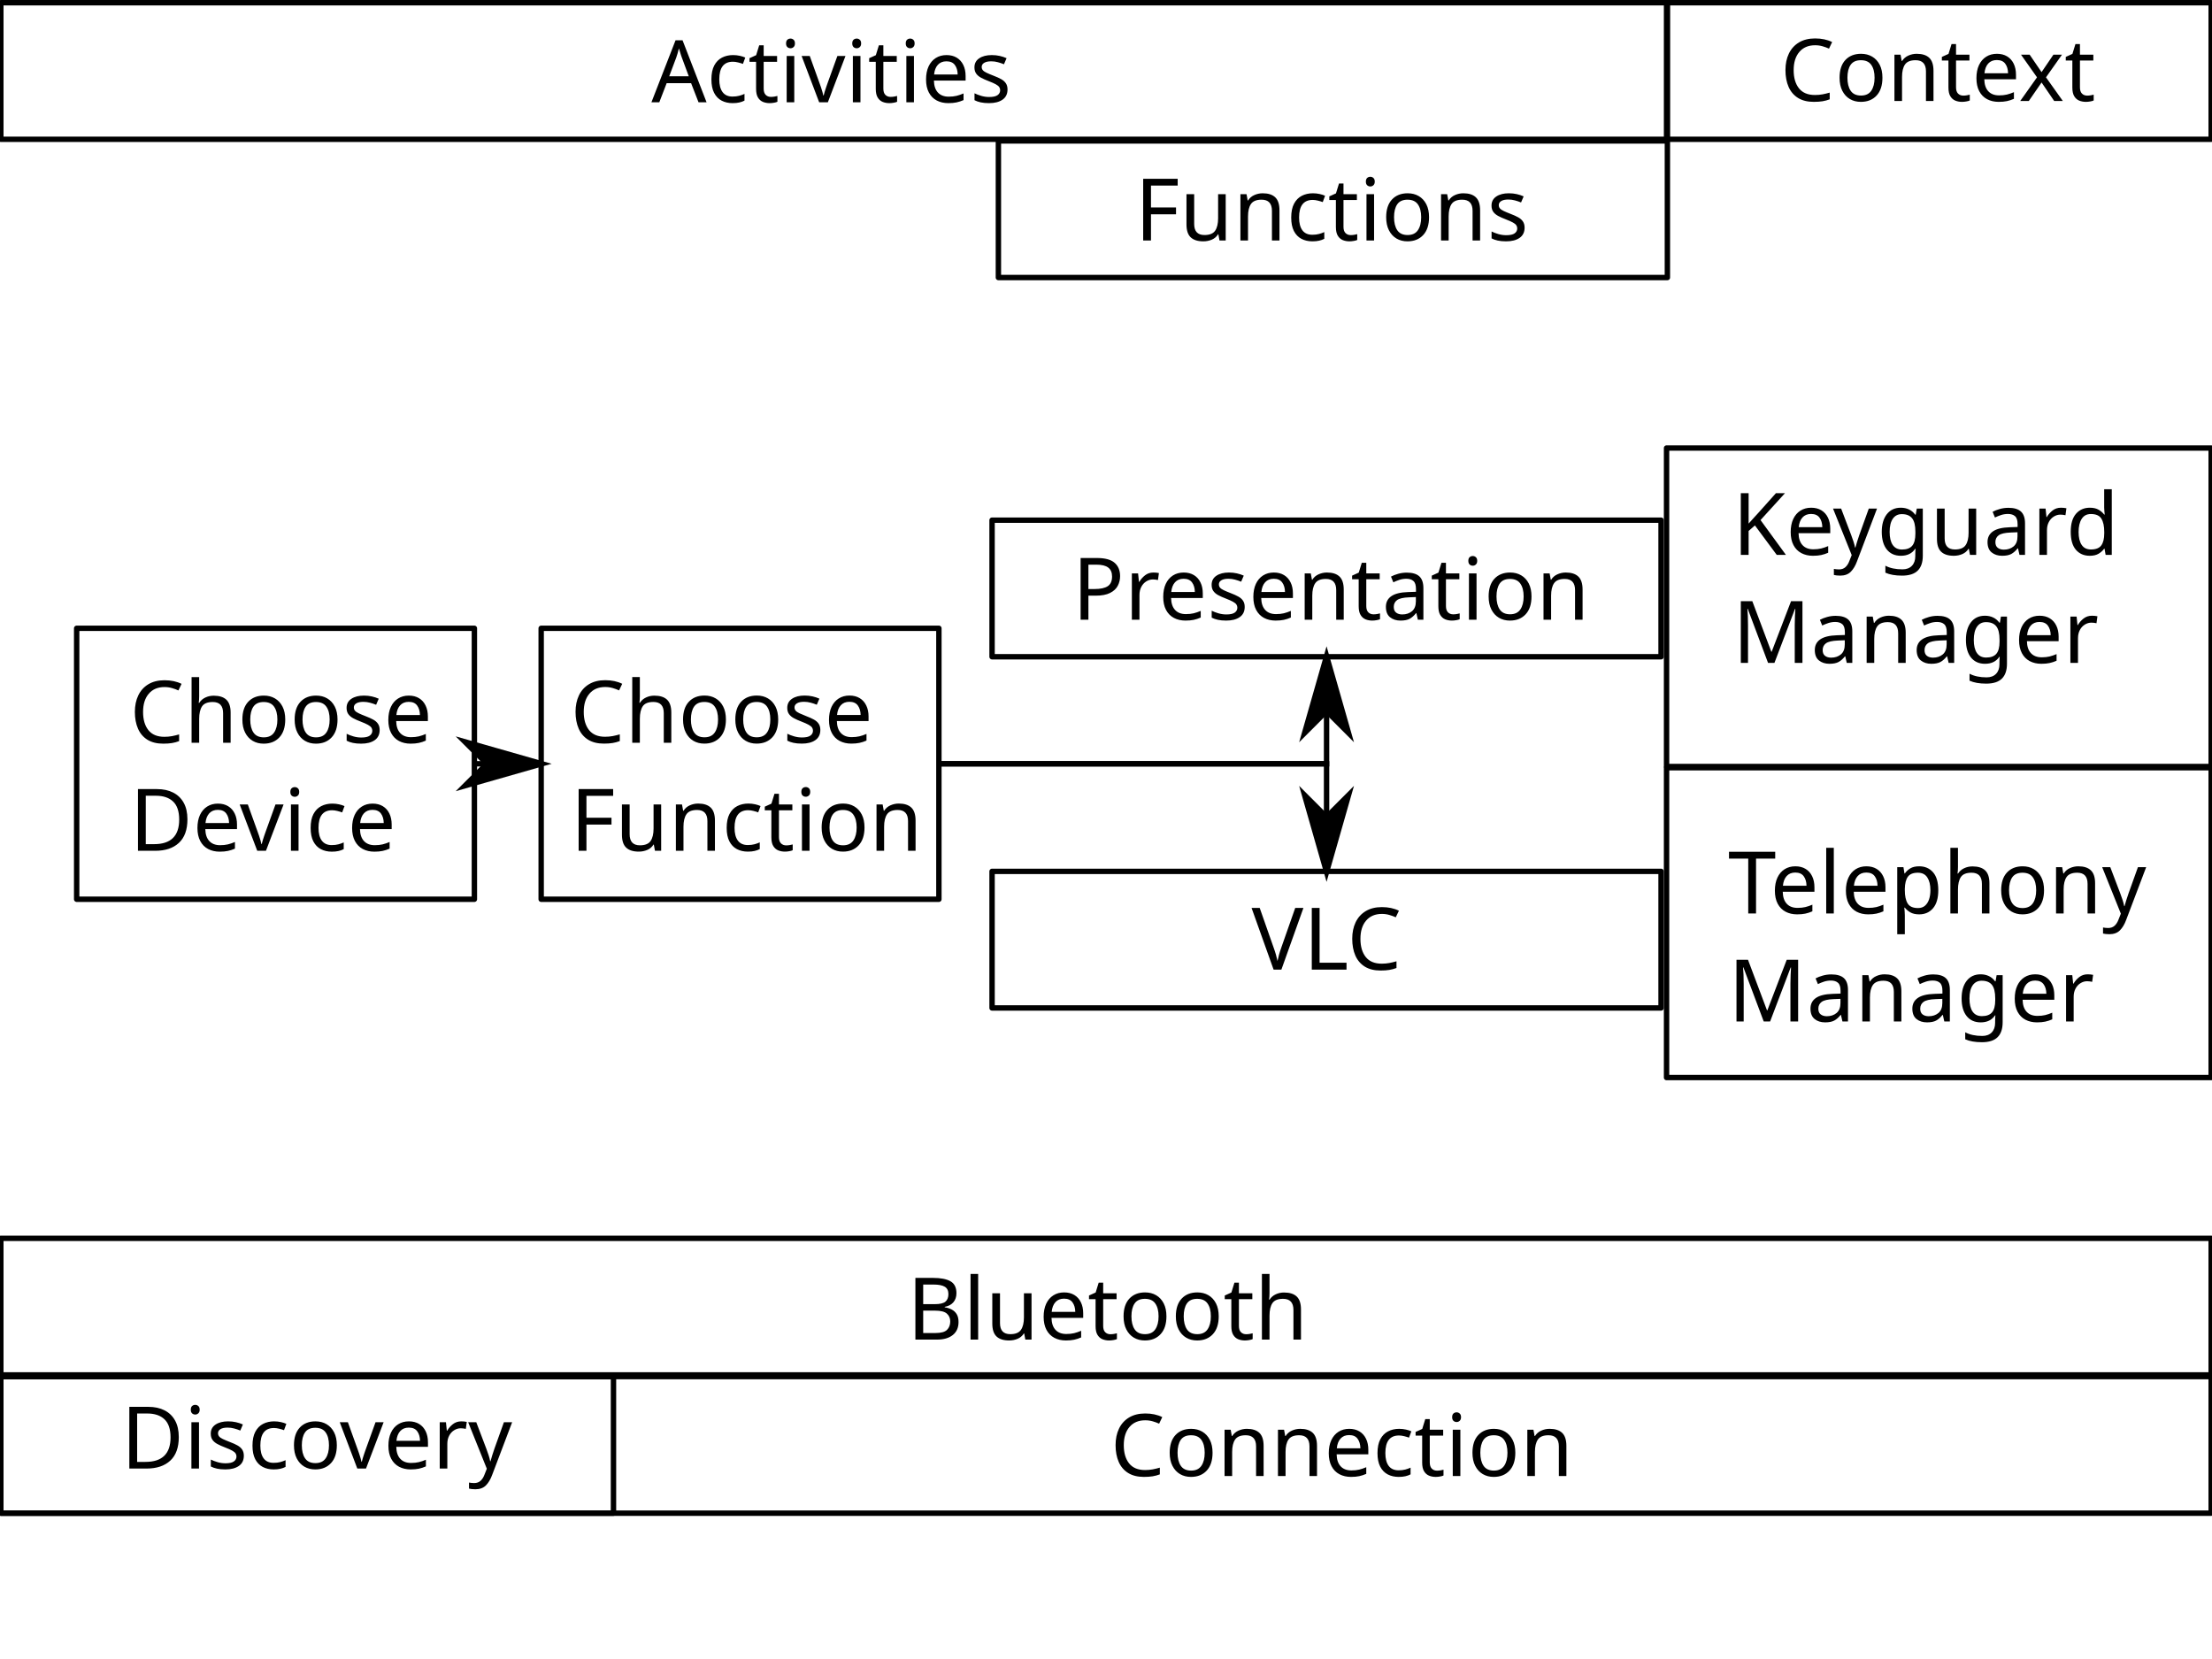
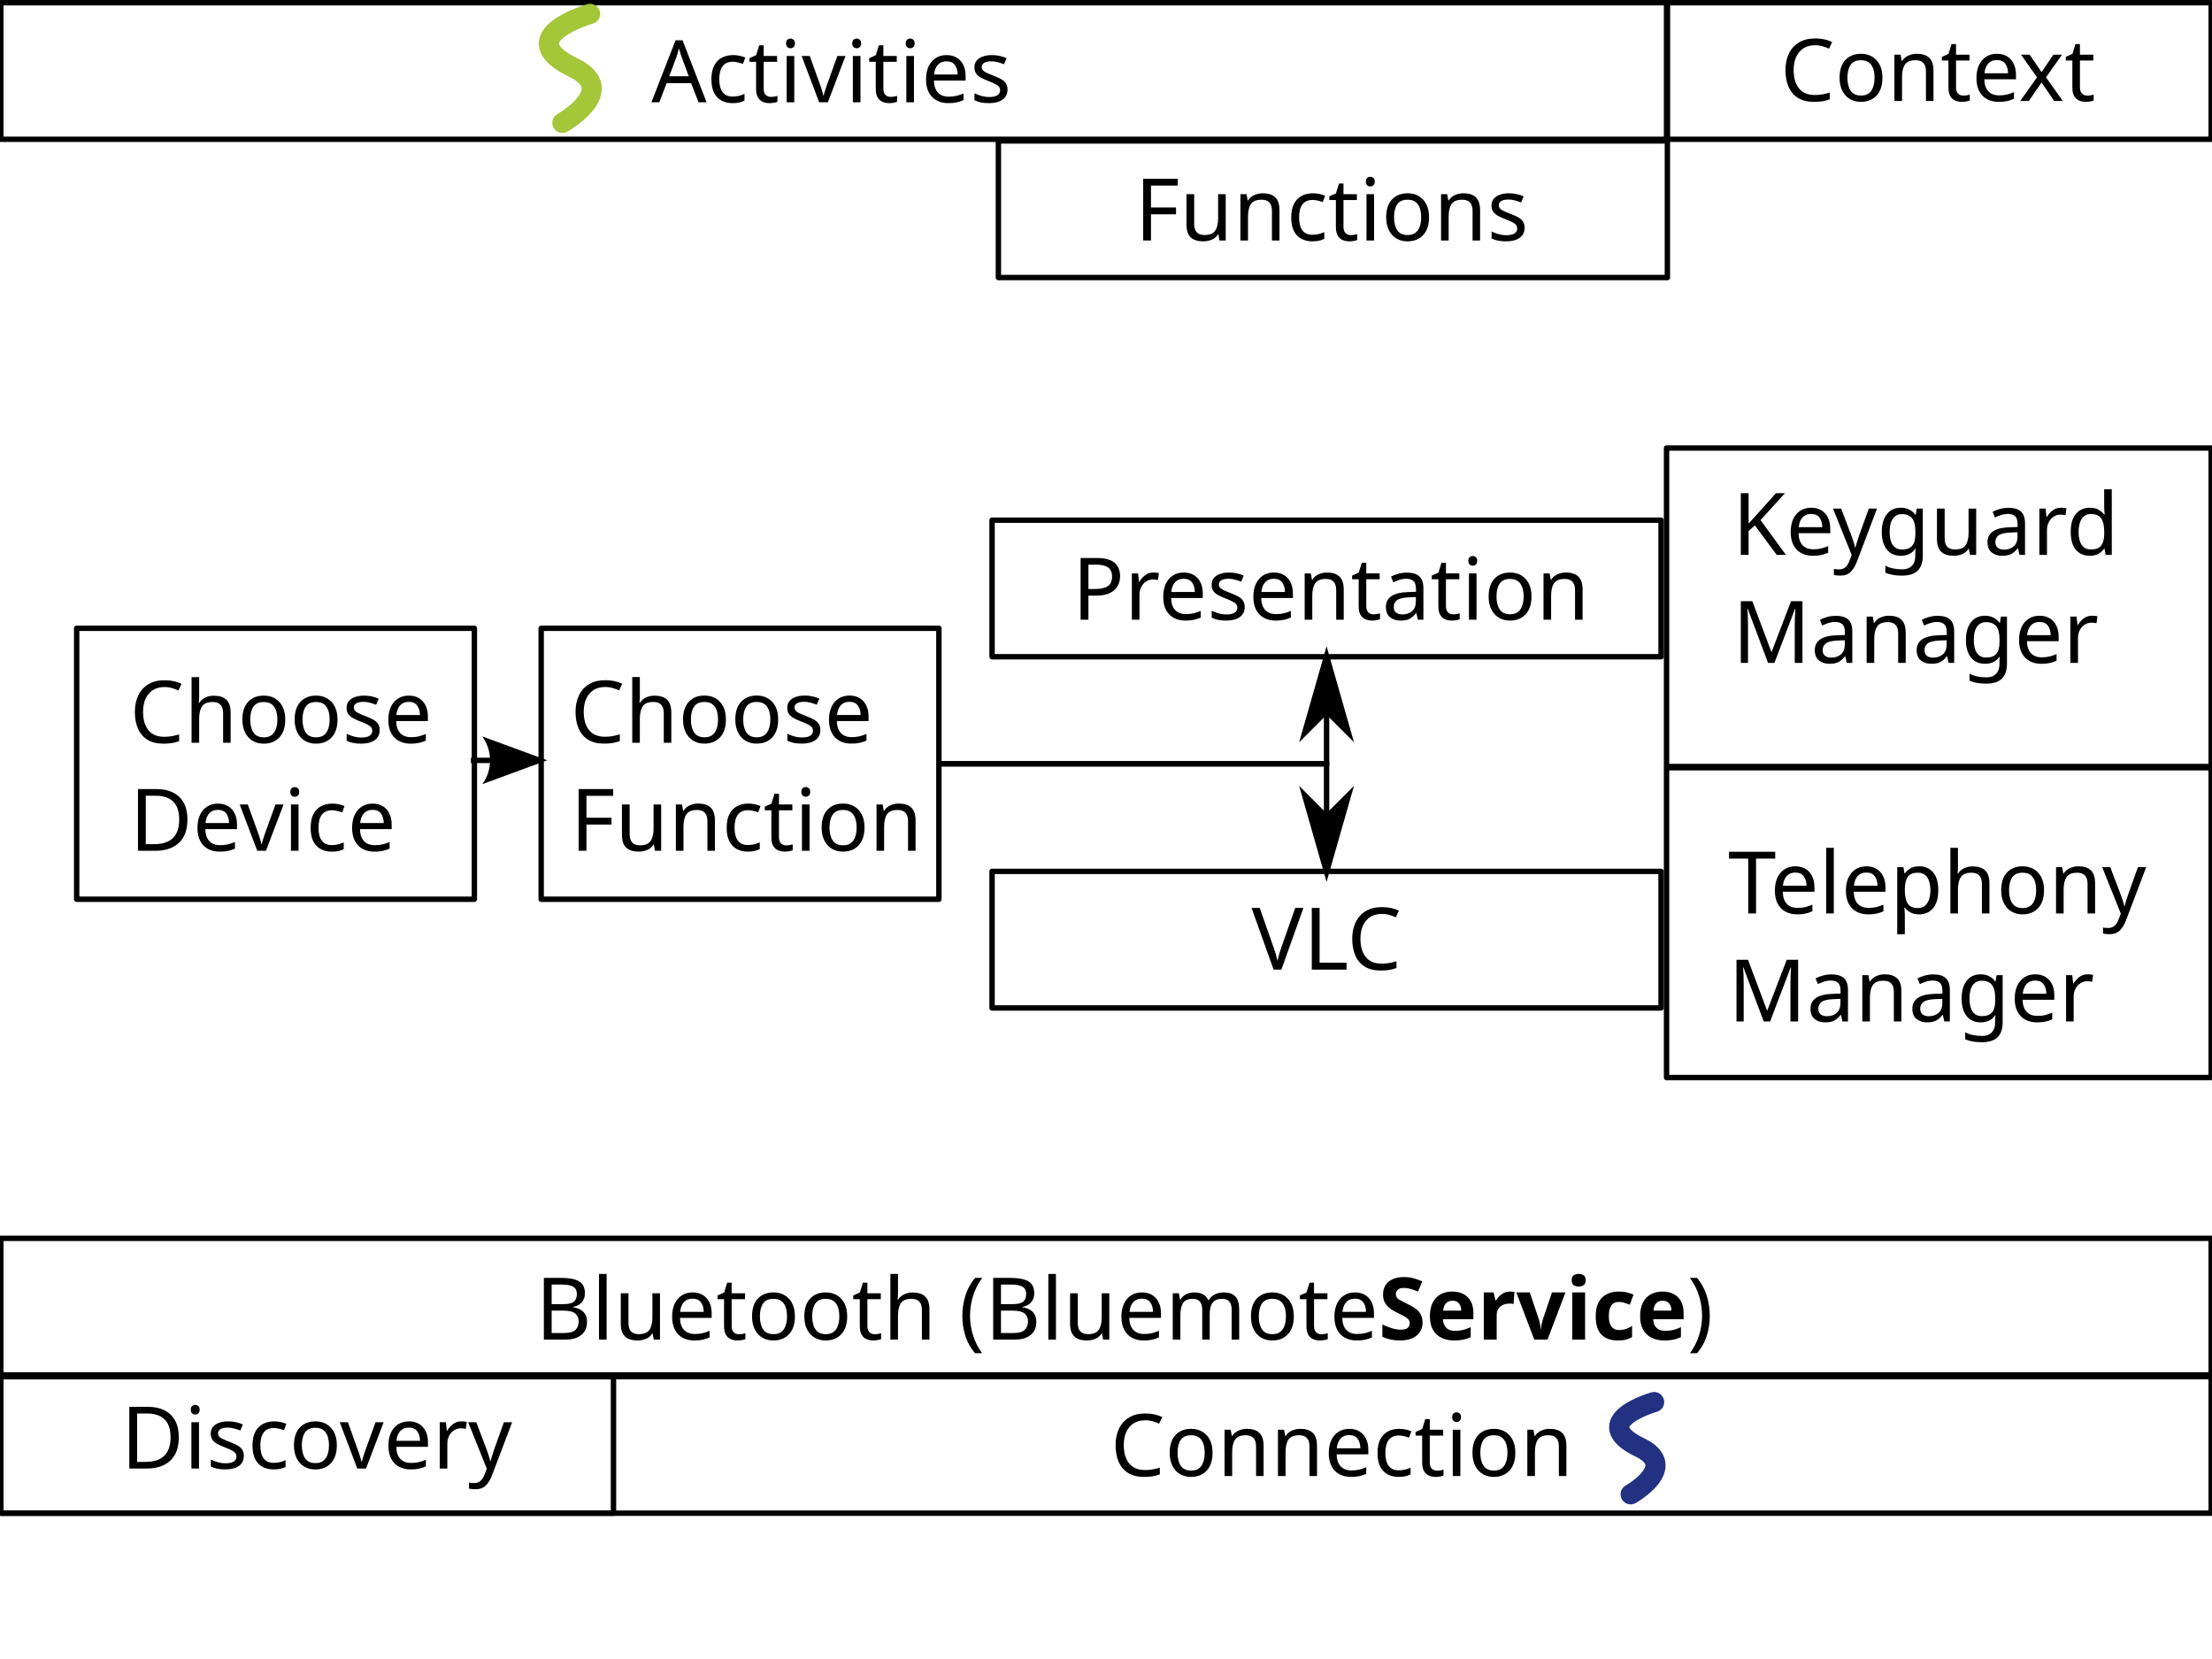
<svg xmlns="http://www.w3.org/2000/svg" width="1024" height="768" id="svg2" version="1.1">
  <defs id="defs4">
+     <marker orient="auto" refY="0.0" refX="0.0" id="Arrow2Lend" style="overflow:visible;">
+       <path id="path3905" style="font-size:12.0;fill-rule:evenodd;stroke-width:0.625;stroke-linejoin:round;" d="M 8.719,4.034 L -2.207,0.016 L 8.719,-4.002 C 6.973,-1.63 6.983,1.616 8.719,4.034 z " transform="scale(1.1) rotate(180) translate(1,0)" />
+     </marker>
    <marker orient="auto" refY="0.0" refX="0.0" id="Arrow1Lend" style="overflow:visible;">
      <path id="path4167" d="M 0.0,0.0 L 5.0,-5.0 L -12.5,0.0 L 5.0,5.0 L 0.0,0.0 z " style="fill-rule:evenodd;stroke:#000000;stroke-width:1.0pt;marker-start:none;" transform="scale(0.8) rotate(180) translate(12.5,0)" />
    </marker>
    <marker orient="auto" refY="0" refX="0" id="Arrow1Lend-3" style="overflow:visible">
      <path id="path4167-6" d="M 0,0 5,-5 -12.5,0 5,5 0,0 z" style="fill-rule:evenodd;stroke:#000000;stroke-width:1pt;marker-start:none" transform="matrix(-0.8,0,0,-0.8,-10,0)" />
    </marker>
    <marker orient="auto" refY="0" refX="0" id="Arrow1Lend-7" style="overflow:visible">
      <path id="path4167-4" d="M 0,0 5,-5 -12.5,0 5,5 0,0 z" style="fill-rule:evenodd;stroke:#000000;stroke-width:1pt;marker-start:none" transform="matrix(-0.8,0,0,-0.8,-10,0)" />
    </marker>
    <marker orient="auto" refY="0" refX="0" id="Arrow1Lend-6" style="overflow:visible">
      <path id="path4167-1" d="M 0,0 5,-5 -12.5,0 5,5 0,0 z" style="fill-rule:evenodd;stroke:#000000;stroke-width:1pt;marker-start:none" transform="matrix(-0.8,0,0,-0.8,-10,0)" />
    </marker>
    <marker orient="auto" refY="0" refX="0" id="Arrow1Lend-34" style="overflow:visible">
      <path id="path4167-7" d="M 0,0 5,-5 -12.5,0 5,5 0,0 z" style="fill-rule:evenodd;stroke:#000000;stroke-width:1pt;marker-start:none" transform="matrix(-0.8,0,0,-0.8,-10,0)" />
    </marker>
    <marker orient="auto" refY="0" refX="0" id="Arrow1Lend-2" style="overflow:visible">
      <path id="path4167-8" d="M 0,0 5,-5 -12.5,0 5,5 0,0 z" style="fill-rule:evenodd;stroke:#000000;stroke-width:1pt;marker-start:none" transform="matrix(-0.8,0,0,-0.8,-10,0)" />
    </marker>
    <marker orient="auto" refY="0" refX="0" id="Arrow1Lend-9" style="overflow:visible">
      <path id="path4167-5" d="M 0,0 5,-5 -12.5,0 5,5 0,0 z" style="fill-rule:evenodd;stroke:#000000;stroke-width:1pt;marker-start:none" transform="matrix(-0.8,0,0,-0.8,-10,0)" />
    </marker>
    <marker orient="auto" refY="0" refX="0" id="Arrow1Lend-96" style="overflow:visible">
      <path id="path4167-2" d="M 0,0 5,-5 -12.5,0 5,5 0,0 z" style="fill-rule:evenodd;stroke:#000000;stroke-width:1pt;marker-start:none" transform="matrix(-0.8,0,0,-0.8,-10,0)" />
    </marker>
    <marker orient="auto" refY="0" refX="0" id="Arrow1Lend-76" style="overflow:visible">
      <path id="path4167-54" d="M 0,0 5,-5 -12.5,0 5,5 0,0 z" style="fill-rule:evenodd;stroke:#000000;stroke-width:1pt;marker-start:none" transform="matrix(-0.8,0,0,-0.8,-10,0)" />
    </marker>
  </defs>
  <g id="layer2" style="display:none">
    <rect style="fill:#ff0000;fill-opacity:1;stroke:#000000;stroke-width:1.093;stroke-linecap:round;stroke-linejoin:round;stroke-miterlimit:4;stroke-opacity:1;stroke-dasharray:none" id="rect3021" width="1022.907" height="126.907" x="0.547" y="0.546" />
    <rect style="fill:#aa0000;fill-opacity:1;stroke:#000000;stroke-width:0.546;stroke-linecap:round;stroke-linejoin:round;stroke-miterlimit:4;stroke-opacity:1;stroke-dasharray:none" id="rect3021-2" width="511.453" height="63.454" x="256.273" y="0.273" />
    <rect style="fill:#ffff00;fill-opacity:1;stroke:#000000;stroke-width:0.926;stroke-linecap:round;stroke-linejoin:round;stroke-miterlimit:4;stroke-opacity:1;stroke-dasharray:none" id="rect3041" width="768.45" height="610" x="0.45" y="128.45" />
    <rect style="fill:#00ffff;fill-opacity:1;stroke:#000000;stroke-width:1.179;stroke-linecap:round;stroke-linejoin:round;stroke-miterlimit:4;stroke-opacity:1;stroke-dasharray:none" id="rect3039" width="311.73" height="576.315" x="458.241" y="192.572" />
    <rect style="fill:#00ff00;fill-opacity:1;stroke:#000000;stroke-width:0.7;stroke-linecap:round;stroke-linejoin:round;stroke-miterlimit:4;stroke-opacity:1;stroke-dasharray:none" id="rect3025" width="488.349" height="576.754" x="0.323" y="192.323" />
    <rect style="fill:#aa0000;fill-opacity:1;stroke:#000000;stroke-width:0.546;stroke-linecap:round;stroke-linejoin:round;stroke-miterlimit:4;stroke-opacity:1;stroke-dasharray:none" id="rect3021-2-4-6" width="511.453" height="63.454" x="358.379" y="192.256" />
    <rect style="fill:#aa0000;fill-opacity:1;stroke:#000000;stroke-width:0.546;stroke-linecap:round;stroke-linejoin:round;stroke-miterlimit:4;stroke-opacity:1;stroke-dasharray:none" id="rect3021-2-4" width="511.453" height="63.454" x="128.948" y="128.26" />
    <rect style="fill:#0000ff;fill-opacity:1;stroke:#000000;stroke-width:1.284;stroke-linecap:round;stroke-linejoin:round;stroke-miterlimit:4;stroke-opacity:1;stroke-dasharray:none" id="rect3023" width="252.352" height="596" x="771.198" y="128.45" />
    <rect style="fill:#aa0000;fill-opacity:1;stroke:#000000;stroke-width:0.546;stroke-linecap:round;stroke-linejoin:round;stroke-miterlimit:4;stroke-opacity:1;stroke-dasharray:none;display:inline" id="rect3021-2-8" width="511.453" height="63.454" x="0.273" y="64.273" />
  </g>
  <g id="layer1" transform="translate(0,-284.3622)" style="display:inline">
-     <text xml:space="preserve" style="font-size:40px;font-style:normal;font-variant:normal;font-weight:normal;font-stretch:normal;line-height:125%;letter-spacing:0px;word-spacing:0px;fill:#000000;fill-opacity:1;stroke:none;font-family:Ubuntu;-inkscape-font-specification:Ubuntu" x="419.889" y="904.499" id="text2985">
-       <tspan id="tspan2987" x="419.889" y="904.499">Bluetooth</tspan>
+     <text xml:space="preserve" style="font-size:40px;font-style:normal;font-variant:normal;font-weight:normal;font-stretch:normal;line-height:125%;letter-spacing:0px;word-spacing:0px;fill:#000000;fill-opacity:1;stroke:none;font-family:Ubuntu;-inkscape-font-specification:Ubuntu" x="247.899" y="904.499" id="text2985">
+       <tspan id="tspan2987" x="247.899" y="904.499">Bluetooth (Bluemote<tspan style="font-weight:bold;-inkscape-font-specification:Ubuntu Bold" id="tspan4416">Service</tspan>)</tspan>
    </text>
    <text xml:space="preserve" style="font-size:40px;font-style:normal;font-variant:normal;font-weight:normal;font-stretch:normal;line-height:125%;letter-spacing:0px;word-spacing:0px;fill:#000000;fill-opacity:1;stroke:none;font-family:Ubuntu;-inkscape-font-specification:Ubuntu" x="56" y="964.199" id="text2989">
      <tspan id="tspan2991" x="56" y="964.199">Discovery</tspan>
    </text>
    <rect style="fill:none;stroke:#000000;stroke-width:2.5;stroke-linecap:round;stroke-linejoin:round;stroke-miterlimit:4;stroke-opacity:1;stroke-dasharray:none;display:inline" id="rect3021-2-3" width="1023.228" height="63.228" x="0.386" y="921.625" />
    <text xml:space="preserve" style="font-size:40px;font-style:normal;font-variant:normal;font-weight:normal;font-stretch:normal;line-height:125%;letter-spacing:0px;word-spacing:0px;fill:#000000;fill-opacity:1;stroke:none;font-family:Ubuntu;-inkscape-font-specification:Ubuntu" x="514" y="967.659" id="text2993">
      <tspan id="tspan2995" x="514" y="967.659">Connection</tspan>
    </text>
    <text xml:space="preserve" style="font-size:40px;font-style:normal;font-variant:normal;font-weight:normal;font-stretch:normal;line-height:125%;letter-spacing:0px;word-spacing:0px;fill:#000000;fill-opacity:1;stroke:none;font-family:Ubuntu;-inkscape-font-specification:Ubuntu" x="525.34" y="395.682" id="text2997">
      <tspan id="tspan2999" x="525.34" y="395.682">Functions</tspan>
    </text>
    <g id="g4883">
      <rect y="575.225" x="35.491" height="125.427" width="184.116" id="rect3021-2-3-7-5-3-4" style="fill:none;stroke:#000000;stroke-width:2.5;stroke-linecap:round;stroke-linejoin:round;stroke-miterlimit:4;stroke-opacity:1;stroke-dasharray:none;display:inline" />
      <text id="text3001" y="628.219" x="60" style="font-size:40px;font-style:normal;font-variant:normal;font-weight:normal;font-stretch:normal;line-height:125%;letter-spacing:0px;word-spacing:0px;fill:#000000;fill-opacity:1;stroke:none;font-family:Ubuntu;-inkscape-font-specification:Ubuntu" xml:space="preserve">
        <tspan y="628.219" x="60" id="tspan3003">Choose</tspan>
        <tspan id="tspan3035" y="678.219" x="60">Device</tspan>
      </text>
    </g>
    <text xml:space="preserve" style="font-size:40px;font-style:normal;font-variant:normal;font-weight:normal;font-stretch:normal;line-height:125%;letter-spacing:0px;word-spacing:0px;fill:#000000;fill-opacity:1;stroke:none;font-family:Ubuntu;-inkscape-font-specification:Ubuntu" x="301.57" y="331.706" id="text3005">
      <tspan id="tspan3007" x="301.57" y="331.706">Activities</tspan>
    </text>
    <g id="g4912">
      <rect y="687.745" x="459.258" height="63.228" width="309.696" id="rect3021-2-3-71-4" style="fill:none;stroke:#000000;stroke-width:2.5;stroke-linecap:round;stroke-linejoin:round;stroke-miterlimit:4;stroke-opacity:1;stroke-dasharray:none;display:inline" />
      <text id="text3017" y="733.239" x="579.389" style="font-size:40px;font-style:normal;font-variant:normal;font-weight:normal;font-stretch:normal;line-height:125%;letter-spacing:0px;word-spacing:0px;fill:#000000;fill-opacity:1;stroke:none;font-family:Ubuntu;-inkscape-font-specification:Ubuntu" xml:space="preserve">
        <tspan y="733.239" x="579.389" id="tspan3019">VLC</tspan>
      </text>
    </g>
    <rect style="fill:none;stroke:#000000;stroke-width:2.5;stroke-linecap:round;stroke-linejoin:round;stroke-miterlimit:4;stroke-opacity:1;stroke-dasharray:none;display:inline" id="rect3021-2-3-7" width="771.532" height="63.228" x="0.386" y="285.612" />
    <rect style="fill:none;stroke:#000000;stroke-width:2.5;stroke-linecap:round;stroke-linejoin:round;stroke-miterlimit:4;stroke-opacity:1;stroke-dasharray:none;display:inline" id="rect3021-2-3-71" width="309.696" height="63.228" x="462.186" y="349.608" />
    <rect style="fill:none;stroke:#000000;stroke-width:2.5;stroke-linecap:round;stroke-linejoin:round;stroke-miterlimit:4;stroke-opacity:1;stroke-dasharray:none;display:inline" id="rect3021-2-3-2" width="1023.228" height="63.228" x="0.386" y="857.625" />
    <rect style="fill:none;stroke:#000000;stroke-width:2.5;stroke-linecap:round;stroke-linejoin:round;stroke-miterlimit:4;stroke-opacity:1;stroke-dasharray:none;display:inline" id="rect3021-2-3-5" width="283.614" height="63.228" x="0.386" y="921.625" />
    <rect style="fill:none;stroke:#000000;stroke-width:2.5;stroke-linecap:round;stroke-linejoin:round;stroke-miterlimit:4;stroke-opacity:1;stroke-dasharray:none;display:inline" id="rect3021-2-3-7-5" width="252.116" height="63.228" x="771.498" y="285.612" />
    <text xml:space="preserve" style="font-size:40px;font-style:normal;font-variant:normal;font-weight:normal;font-stretch:normal;line-height:125%;letter-spacing:0px;word-spacing:0px;fill:#000000;fill-opacity:1;stroke:none;font-family:Ubuntu;-inkscape-font-specification:Ubuntu" x="824.107" y="331.106" id="text4066">
      <tspan id="tspan4068" x="824.107" y="331.106">Context</tspan>
    </text>
-     <path style="fill:none;stroke:#000000;stroke-width:2.5;stroke-linecap:butt;stroke-linejoin:miter;stroke-miterlimit:4;stroke-opacity:1;stroke-dasharray:none;marker-end:url(#Arrow1Lend);display:inline" d="m 219.607,637.939 30.916,0" id="path4159-1" />
    <g id="g4895" transform="translate(0,16)">
      <text id="text3013" y="555.239" x="496.37" style="font-size:40px;font-style:normal;font-variant:normal;font-weight:normal;font-stretch:normal;line-height:125%;letter-spacing:0px;word-spacing:0px;fill:#000000;fill-opacity:1;stroke:none;font-family:Ubuntu;-inkscape-font-specification:Ubuntu" xml:space="preserve">
        <tspan y="555.239" x="496.37" id="tspan3015">Presentation</tspan>
      </text>
      <rect y="509.165" x="459.258" height="63.228" width="309.696" id="rect3021-2-3-71-0" style="fill:none;stroke:#000000;stroke-width:2.5;stroke-linecap:round;stroke-linejoin:round;stroke-miterlimit:4;stroke-opacity:1;stroke-dasharray:none;display:inline" />
    </g>
    <text xml:space="preserve" style="font-size:40px;font-style:normal;font-variant:normal;font-weight:normal;font-stretch:normal;line-height:125%;letter-spacing:0px;word-spacing:0px;fill:#000000;fill-opacity:1;stroke:none;font-family:Ubuntu;-inkscape-font-specification:Ubuntu" x="802" y="541.239" id="text3031">
      <tspan id="tspan3033" x="802" y="541.239">Keyguard</tspan>
      <tspan x="802" y="591.239" id="tspan3045">Manager</tspan>
    </text>
    <rect style="fill:none;stroke:#000000;stroke-width:2.5;stroke-linecap:round;stroke-linejoin:round;stroke-miterlimit:4;stroke-opacity:1;stroke-dasharray:none;display:inline" id="rect3021-2-3-7-5-3" width="252.116" height="147.427" x="771.498" y="491.766" />
    <text xml:space="preserve" style="font-size:40px;font-style:normal;font-variant:normal;font-weight:normal;font-stretch:normal;line-height:125%;letter-spacing:0px;word-spacing:0px;fill:#000000;fill-opacity:1;stroke:none;font-family:Ubuntu;-inkscape-font-specification:Ubuntu" x="800" y="707.239" id="text3027">
      <tspan id="tspan3029" x="800" y="707.239">Telephony</tspan>
      <tspan x="800" y="757.239" id="tspan3043">Manager</tspan>
    </text>
    <rect style="fill:none;stroke:#000000;stroke-width:2.5;stroke-linecap:round;stroke-linejoin:round;stroke-miterlimit:4;stroke-opacity:1;stroke-dasharray:none;display:inline" id="rect3021-2-3-7-5-3-7" width="252.116" height="143.427" x="771.498" y="639.766" />
    <g id="g4889">
      <text id="text3009" y="628.199" x="264" style="font-size:40px;font-style:normal;font-variant:normal;font-weight:normal;font-stretch:normal;line-height:125%;letter-spacing:0px;word-spacing:0px;fill:#000000;fill-opacity:1;stroke:none;font-family:Ubuntu;-inkscape-font-specification:Ubuntu" xml:space="preserve">
        <tspan y="628.199" x="264" id="tspan3011">Choose</tspan>
        <tspan id="tspan3037" y="678.199" x="264">Function</tspan>
      </text>
      <rect y="575.225" x="250.524" height="125.427" width="184.116" id="rect3021-2-3-7-5-3-9" style="fill:none;stroke:#000000;stroke-width:2.5;stroke-linecap:round;stroke-linejoin:round;stroke-miterlimit:4;stroke-opacity:1;stroke-dasharray:none;display:inline" />
    </g>
    <path style="fill:none;stroke:#000000;stroke-width:2.5;stroke-linecap:butt;stroke-linejoin:miter;stroke-miterlimit:4;stroke-opacity:1;stroke-dasharray:none;marker-end:url(#Arrow1Lend);display:inline" d="m 434.64,637.939 179.466,0 0,-49.545" id="path4159-1-78" />
    <path style="fill:none;stroke:#000000;stroke-width:2.5;stroke-linecap:butt;stroke-linejoin:miter;stroke-miterlimit:4;stroke-opacity:1;stroke-dasharray:none;marker-end:url(#Arrow1Lend);display:inline" d="m 434.64,637.939 179.466,0 0,49.806" id="path4159-1-2" />
+     <path style="fill:none;stroke:#000000;stroke-width:2.5;stroke-linecap:butt;stroke-linejoin:miter;stroke-opacity:1;stroke-miterlimit:4;stroke-dasharray:none;marker-end:url(#Arrow2Lend)" d="m 218,352 32,0" id="path3057" transform="translate(0,284.3622)" />
+     <path style="fill:none;stroke:#223182;stroke-width:9.353;stroke-linecap:round;stroke-linejoin:miter;stroke-miterlimit:4;stroke-opacity:1;stroke-dasharray:none" d="m 754.894,976.109 c 0,0 22.649,-12.797 4.327,-21.634 -25.016,-12.066 6.508,-21.051 6.508,-21.051" id="path4403" />
+     <path style="fill:none;stroke:#a4c639;stroke-width:9.353;stroke-linecap:round;stroke-linejoin:miter;stroke-miterlimit:4;stroke-opacity:1;stroke-dasharray:none;display:inline" d="m 260.366,341.216 c 0,0 26.718,-15.111 5.104,-25.547 -29.51,-14.248 7.678,-24.857 7.678,-24.857" id="path4403-6" />
  </g>
</svg>
